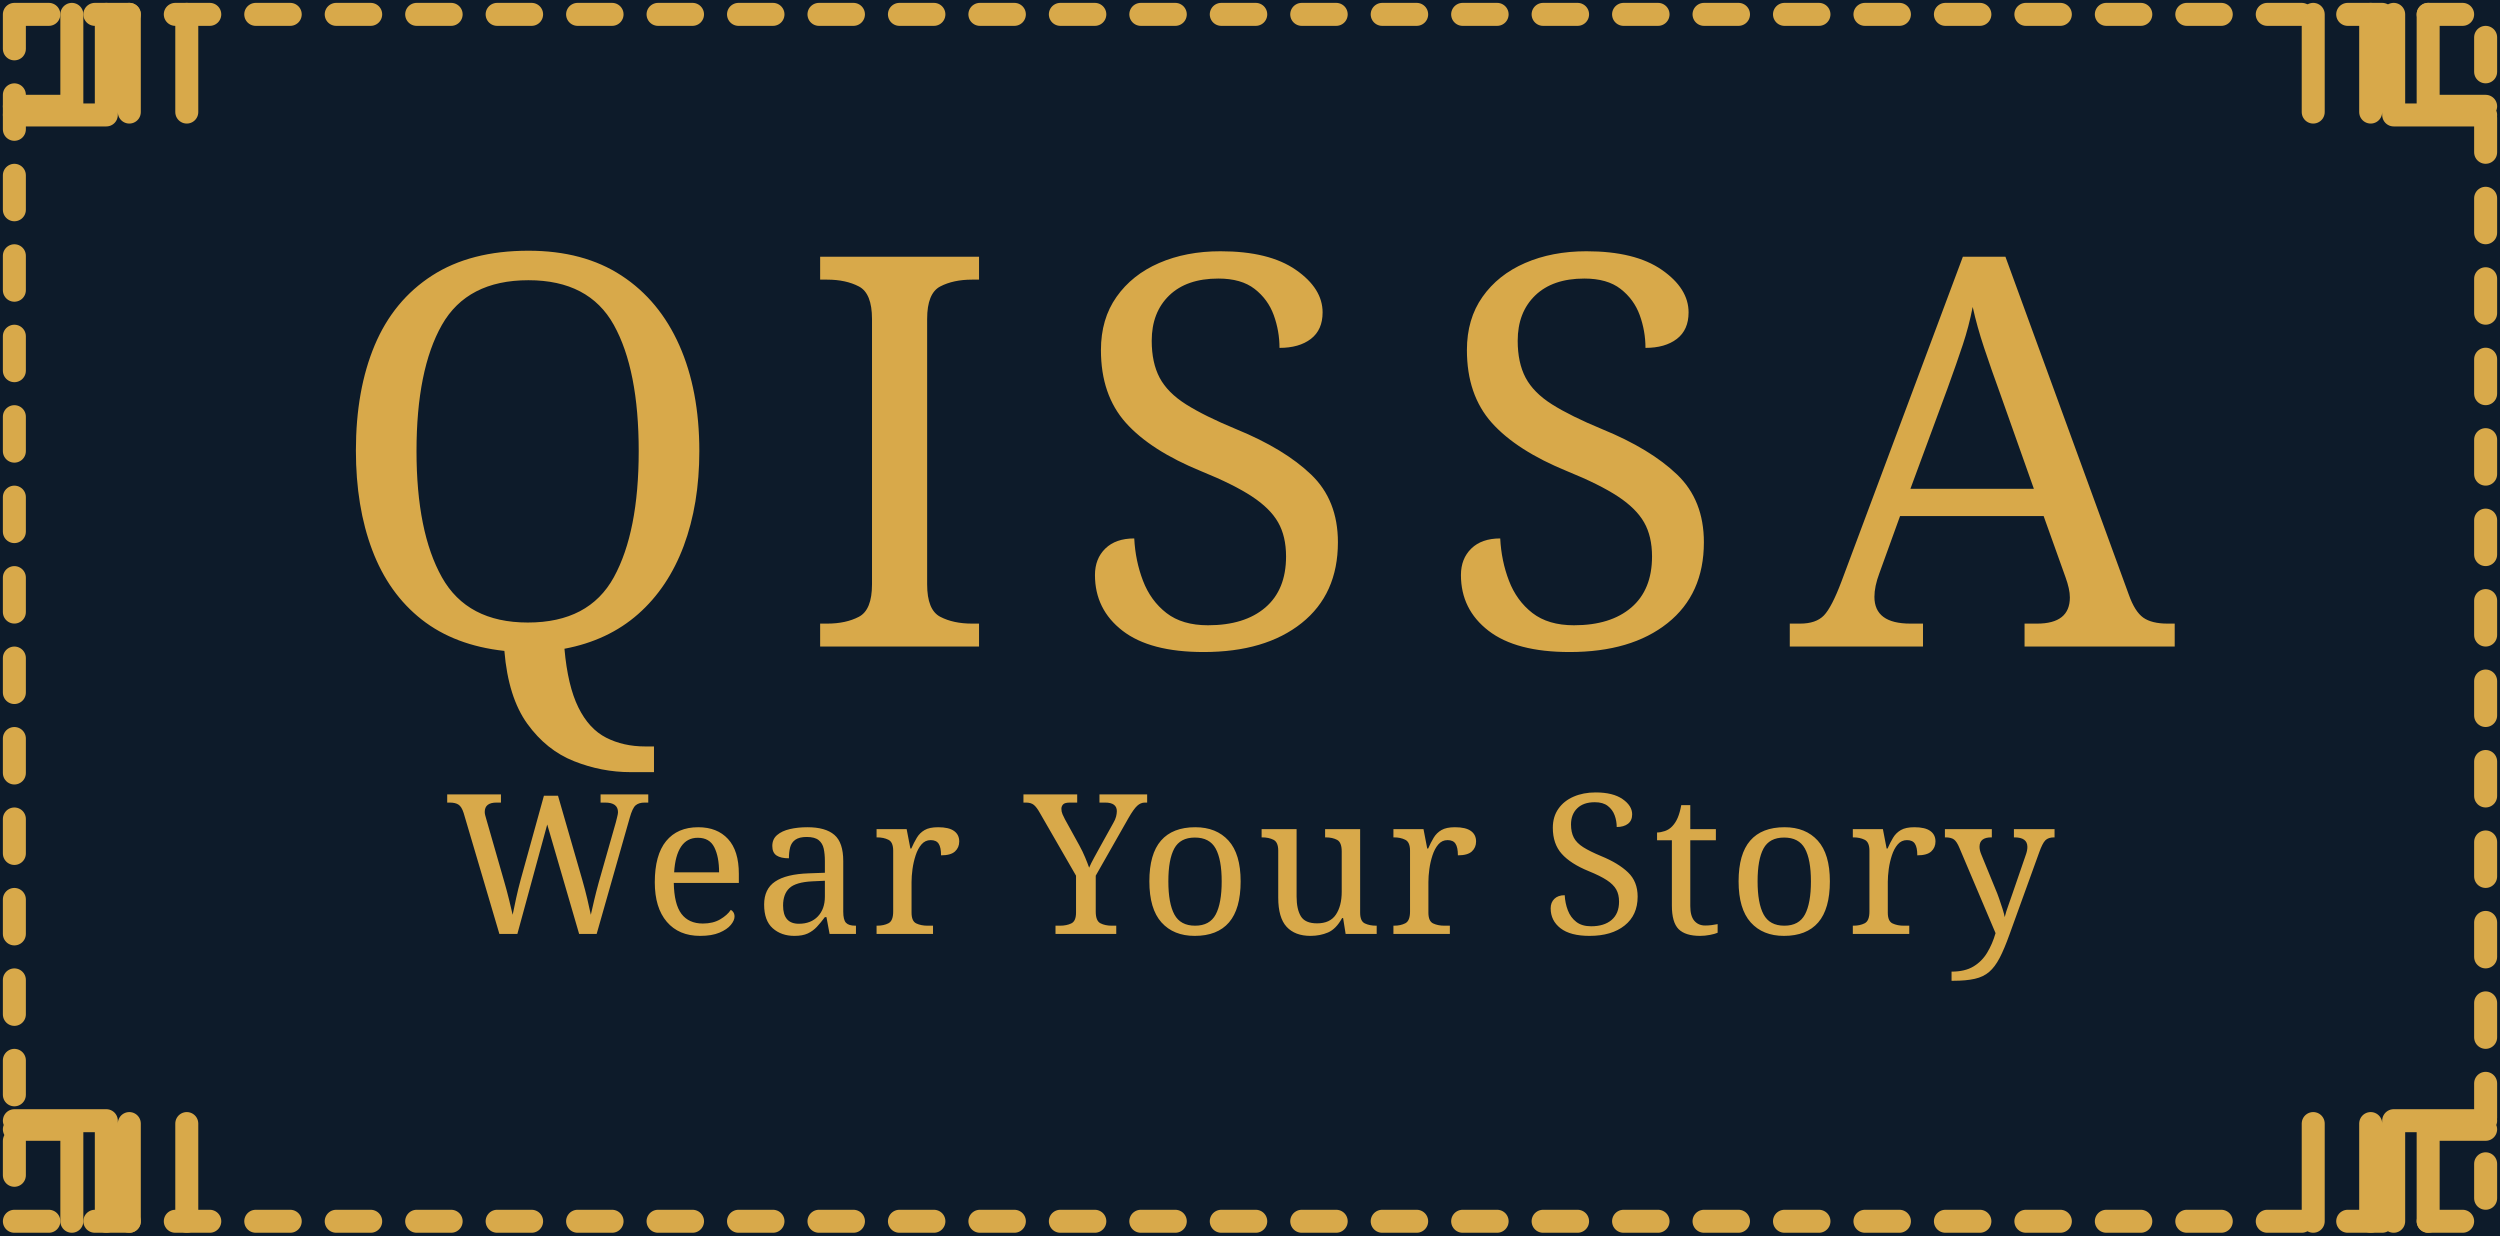
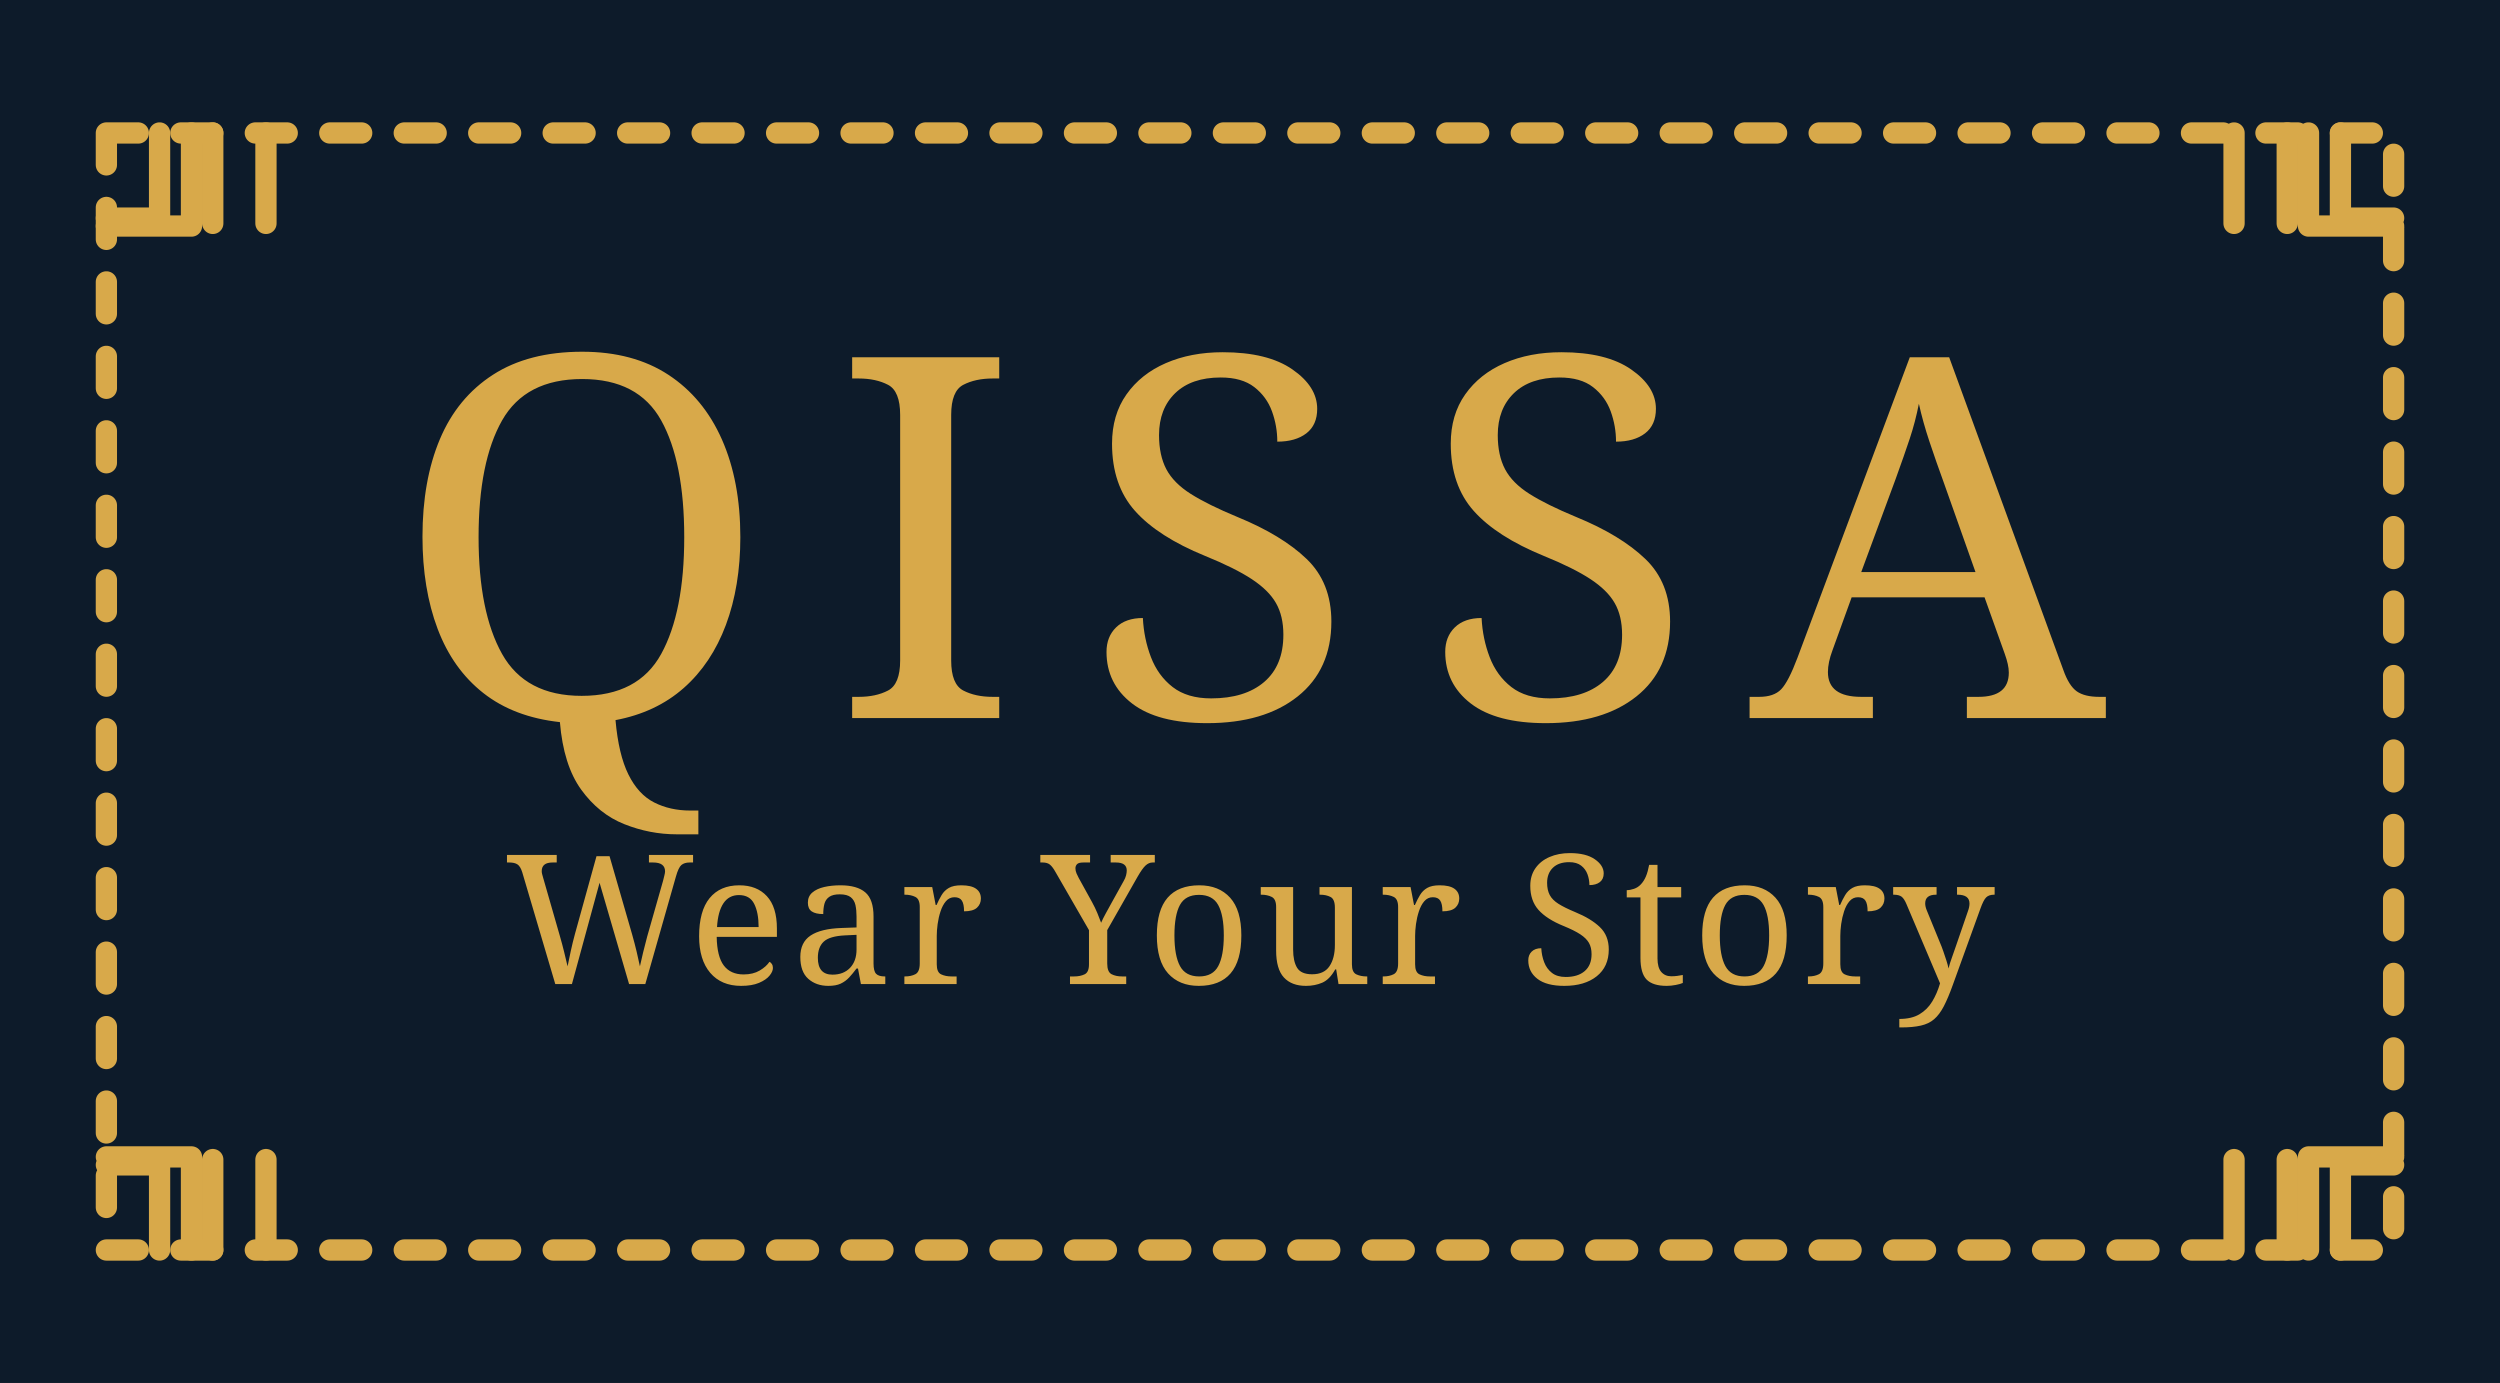
- <svg xmlns="http://www.w3.org/2000/svg" viewBox="365 185 870 430" role="img" aria-labelledby="title desc">
-   <rect width="1600" height="800" fill="#0D1B2A" />
+ <svg xmlns="http://www.w3.org/2000/svg" viewBox="330 140 940 520" role="img" aria-labelledby="title desc">
+   <rect x="330" y="140" width="940" height="520" fill="#0D1B2A" />
  <g fill="none" stroke="#D8A94A" stroke-width="8" stroke-linecap="round" stroke-linejoin="round">
    <rect x="370" y="190" width="860" height="420" rx="0" stroke-dasharray="12 16" />
    <path d="M370 225h32v-35m-12 0v32h-20m60-32v34m-20-34v34" />
    <path d="M1230 225h-32v-35m12 0v32h20m-60-32v34m20-34v34" />
    <path d="M370 575h32v35m-12 0v-32h-20m60 32v-34m-20 34v-34" />
    <path d="M1230 575h-32v35m12 0v-32h20m-60 32v-34m20 34v-34" />
  </g>
  <g fill="#D8A94A" text-anchor="middle" font-family="Cormorant Garamond, Georgia, serif">
    <text x="800" y="410" font-size="190" font-weight="500" letter-spacing="24">QISSA</text>
    <text x="800" y="510" font-size="68" font-weight="500" letter-spacing="2">Wear Your Story</text>
  </g>
</svg>
